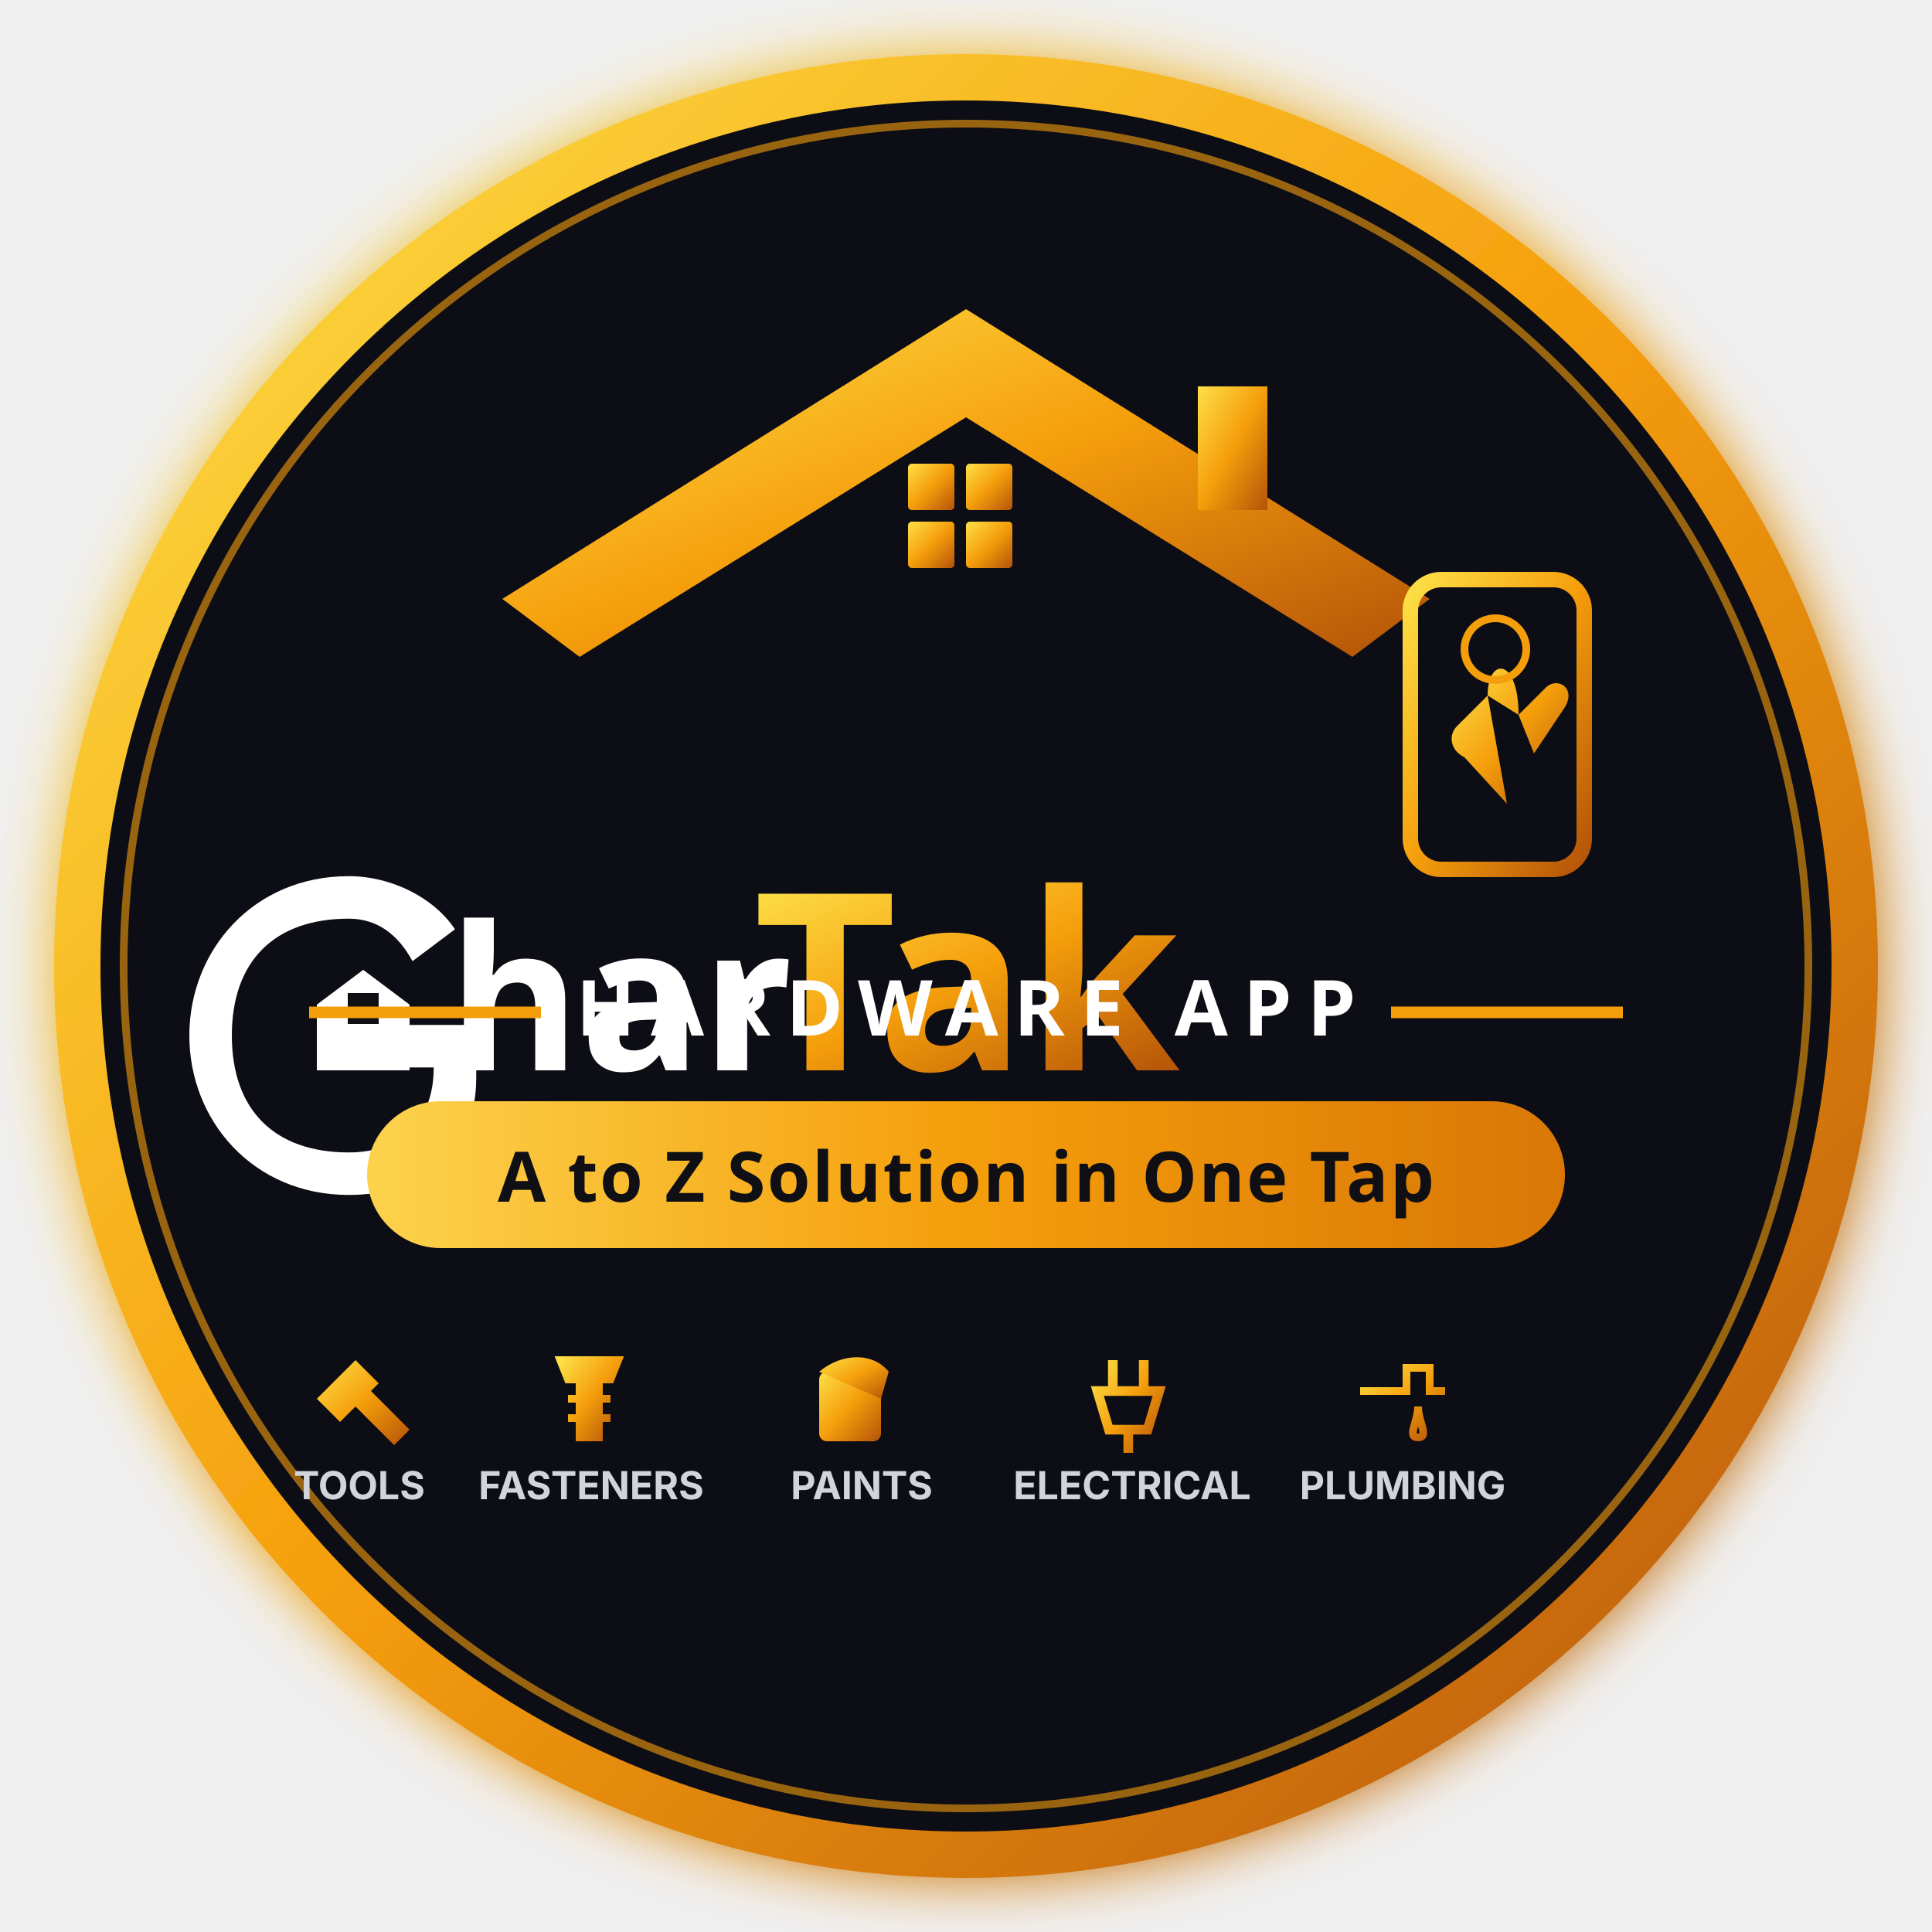
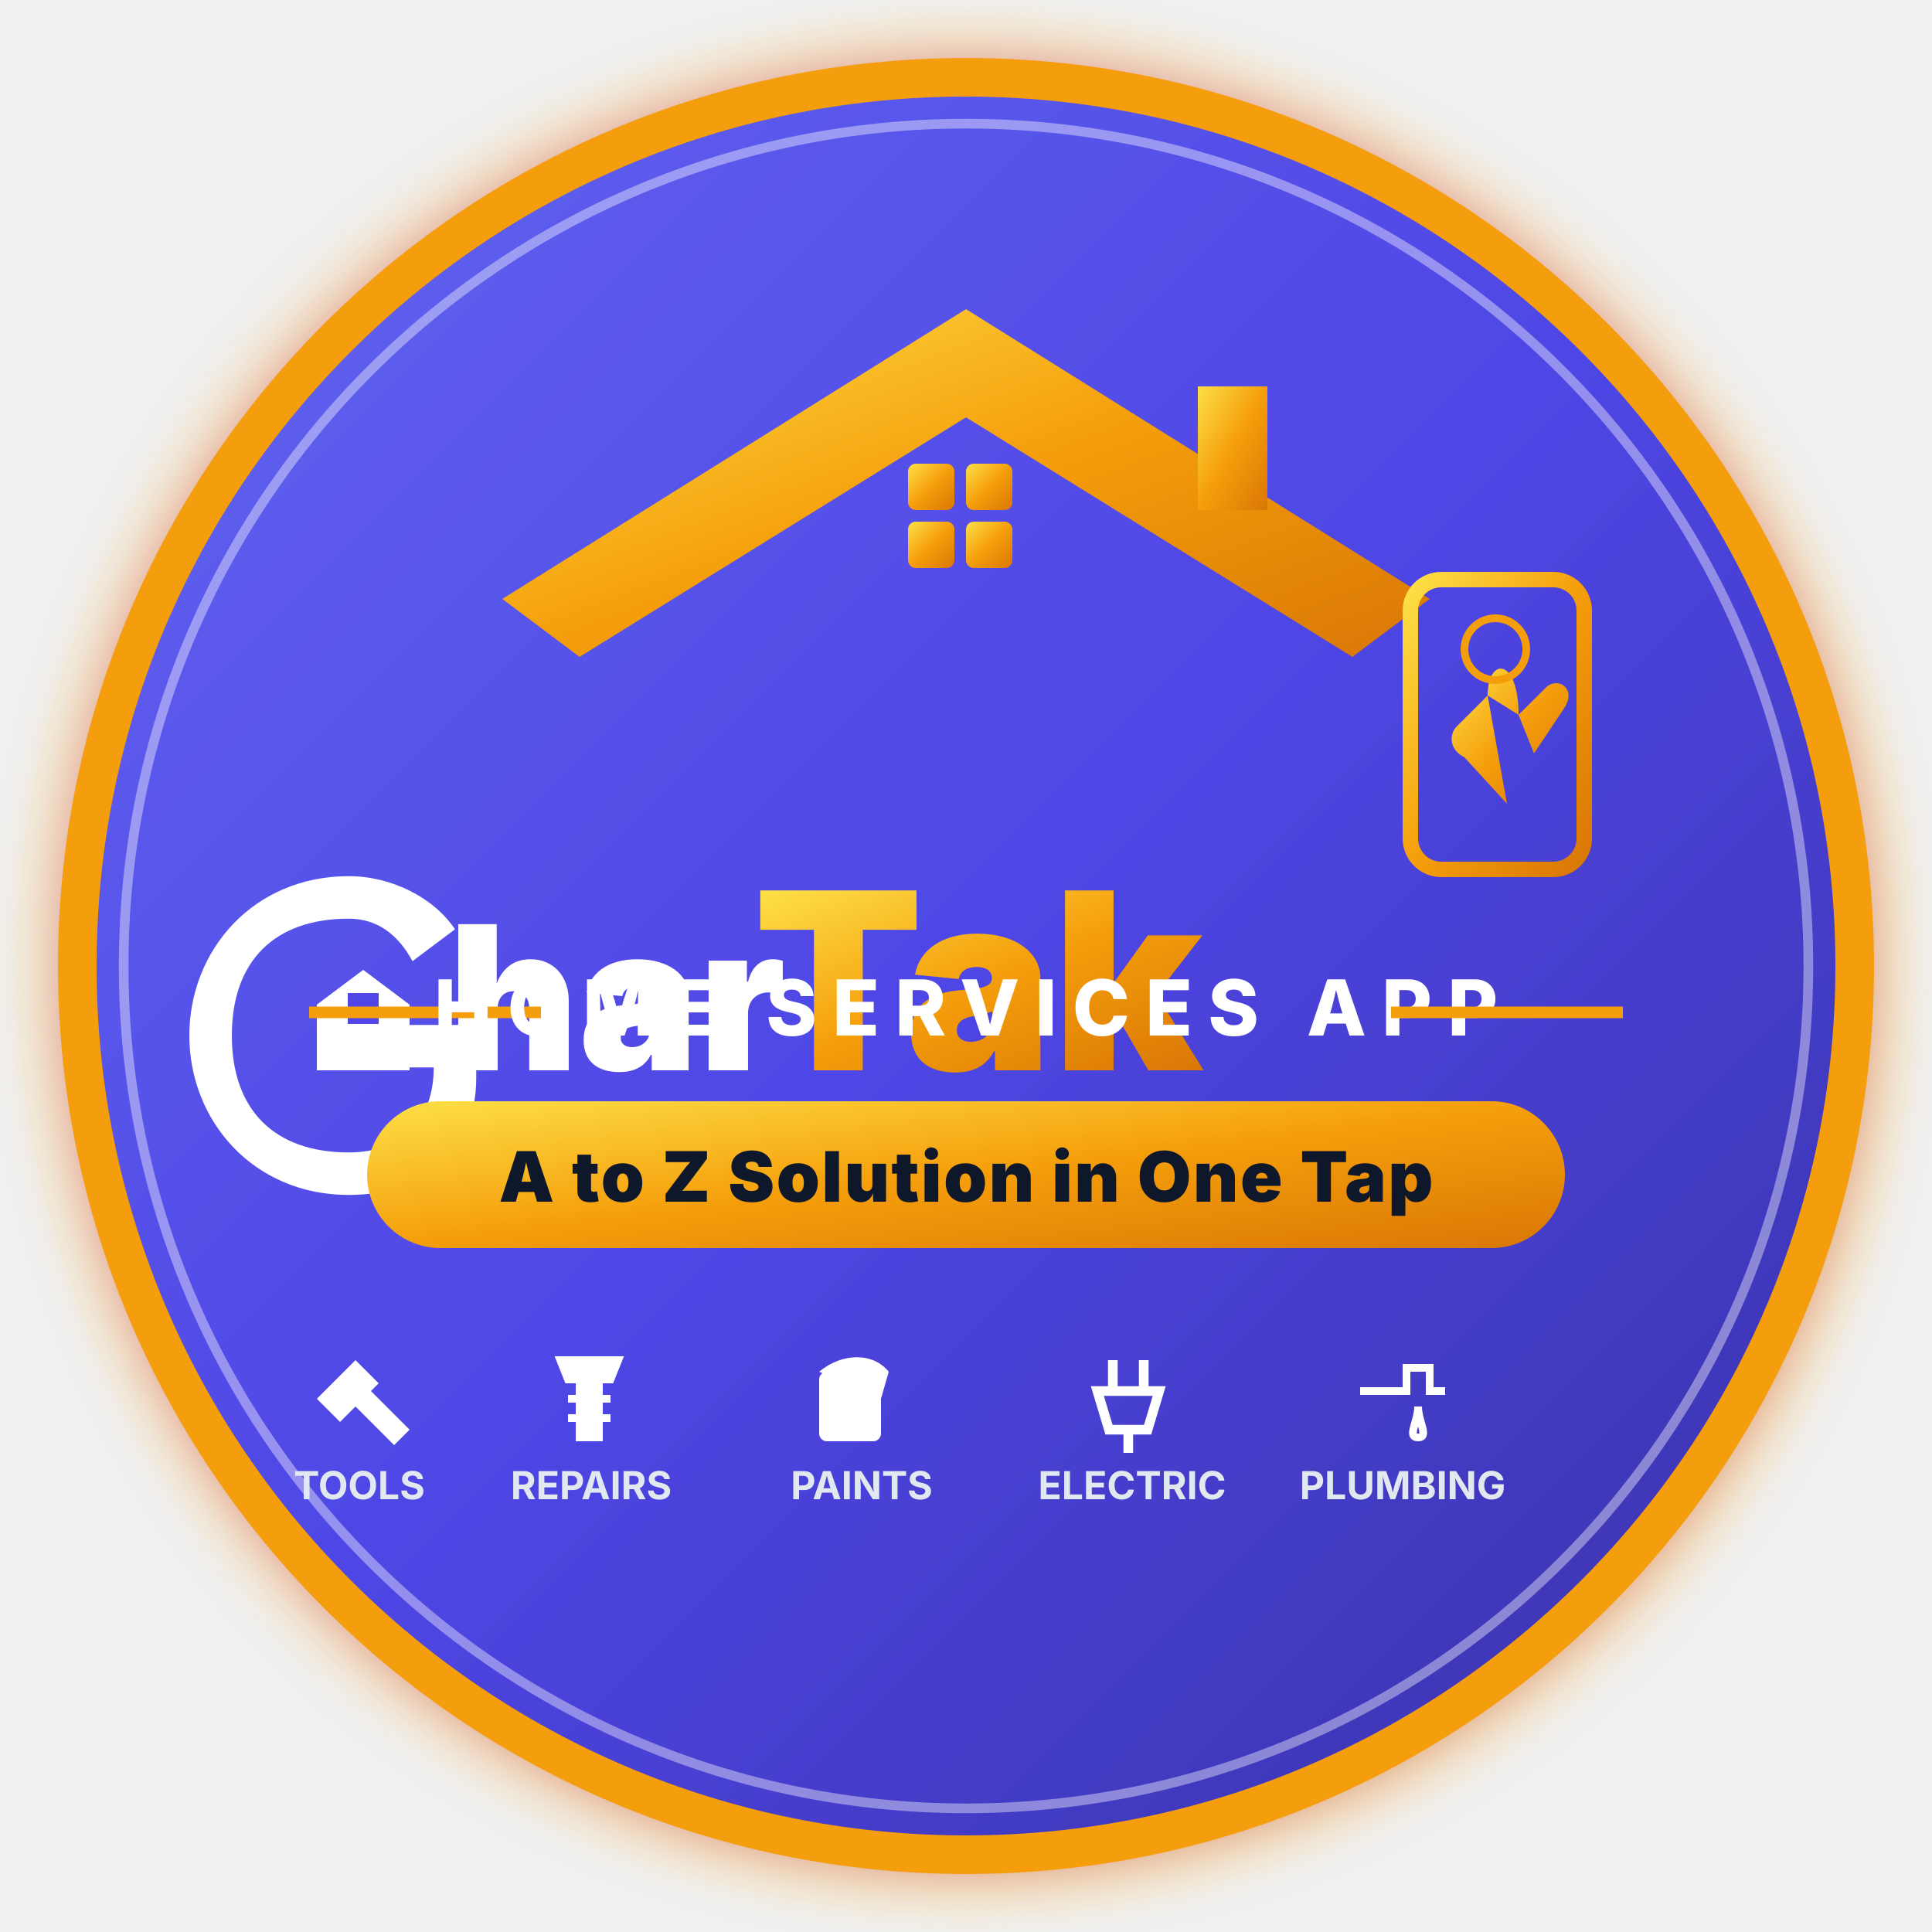
<svg xmlns="http://www.w3.org/2000/svg" viewBox="0 0 500 500" width="100%" height="100%">
  <defs>
+     <linearGradient id="indigoGrad" x1="0%" y1="0%" x2="100%" y2="100%">
+       <stop offset="0%" stop-color="#6366F1" />
+       <stop offset="50%" stop-color="#4F46E5" />
+       <stop offset="100%" stop-color="#3730A3" />
+     </linearGradient>
    <linearGradient id="goldGrad" x1="0%" y1="0%" x2="100%" y2="100%">
      <stop offset="0%" stop-color="#FDE047" />
      <stop offset="50%" stop-color="#F59E0B" />
-       <stop offset="100%" stop-color="#B45309" />
+       <stop offset="100%" stop-color="#D97706" />
    </linearGradient>
    <linearGradient id="badgeGrad" x1="0%" y1="0%" x2="100%" y2="0%">
-       <stop offset="0%" stop-color="#FCD34D" />
-       <stop offset="50%" stop-color="#F59E0B" />
-       <stop offset="100%" stop-color="#D97706" />
+       <stop offset="0%" stop-color="#4F46E5" />
+       <stop offset="100%" stop-color="#3730A3" />
    </linearGradient>
    <filter id="glow" x="-20%" y="-20%" width="140%" height="140%">
      <feGaussianBlur stdDeviation="8" result="blur" />
      <feComposite in="SourceGraphic" in2="blur" operator="over" />
    </filter>
  </defs>
-   <circle cx="250" cy="250" r="230" fill="#0F0F14" stroke="url(#goldGrad)" stroke-width="12" filter="url(#glow)" />
-   <circle cx="250" cy="250" r="218" fill="none" stroke="#F59E0B" stroke-width="2" opacity="0.6" />
+   <circle cx="250" cy="250" r="230" fill="url(#indigoGrad)" stroke="#F59E0B" stroke-width="10" filter="url(#glow)" />
+   <circle cx="250" cy="250" r="218" fill="none" stroke="#FFFFFF" stroke-width="2.5" opacity="0.4" />
  <path d="M 130 155 L 250 80 L 370 155 L 350 170 L 250 108 L 150 170 Z" fill="url(#goldGrad)" />
  <rect x="310" y="100" width="18" height="32" fill="url(#goldGrad)" />
  <g fill="url(#goldGrad)" transform="translate(235, 120)">
-     <rect x="0" y="0" width="12" height="12" rx="1" />
-     <rect x="15" y="0" width="12" height="12" rx="1" />
-     <rect x="0" y="15" width="12" height="12" rx="1" />
-     <rect x="15" y="15" width="12" height="12" rx="1" />
+     <rect x="0" y="0" width="12" height="12" rx="2" />
+     <rect x="15" y="0" width="12" height="12" rx="2" />
+     <rect x="0" y="15" width="12" height="12" rx="2" />
+     <rect x="15" y="15" width="12" height="12" rx="2" />
  </g>
  <g transform="translate(60, 235)">
    <path d="M 55 5 C 20 5 0 25 0 60 C 0 95 20 115 55 115 C 80 115 95 100 95 75 L 55 75 L 55 55 L 115 55 L 115 80 C 115 115 90 135 55 135 C 10 135 -20 100 -20 60 C -20 20 10 -15 55 -15 C 75 -15 95 -5 105 10 L 85 25 C 78 12 68 5 55 5 Z" fill="#FFFFFF" transform="scale(0.55)" />
    <path d="M 22 25 L 34 16 L 46 25 L 46 42 L 22 42 Z" fill="#FFFFFF" />
-     <rect x="30" y="22" width="8" height="8" fill="#0F0F14" />
-     <text x="56" y="42" font-family="'Outfit', sans-serif" font-weight="900" font-size="52" fill="#FFFFFF">har</text>
-     <text x="135" y="42" font-family="'Outfit', sans-serif" font-weight="900" font-size="64" fill="url(#goldGrad)">Tak</text>
+     <rect x="30" y="22" width="8" height="8" fill="#4F46E5" />
+     <text x="56" y="42" font-family="'Outfit', 'Inter', sans-serif" font-weight="900" font-size="52" fill="#FFFFFF">har</text>
+     <text x="135" y="42" font-family="'Outfit', 'Inter', sans-serif" font-weight="900" font-size="64" fill="url(#goldGrad)">Tak</text>
  </g>
  <g transform="translate(365, 150)" stroke="url(#goldGrad)" stroke-width="4" fill="none">
    <rect x="0" y="0" width="45" height="75" rx="8" />
    <path d="M 20 30 C 20 20 28 20 28 35 M 28 35 L 35 28 C 38 25 43 28 40 33 L 32 45 M 20 30 L 12 38 C 10 40 10 44 14 46 L 25 58" fill="url(#goldGrad)" stroke="none" />
    <circle cx="22" cy="18" r="8" stroke="#F59E0B" stroke-width="2" />
  </g>
  <line x1="80" y1="262" x2="140" y2="262" stroke="#F59E0B" stroke-width="3" />
-   <text x="250" y="268" font-family="'Outfit', sans-serif" font-weight="800" font-size="20" fill="#FFFFFF" text-anchor="middle" letter-spacing="4">HARDWARE APP</text>
+   <text x="250" y="268" font-family="'Outfit', 'Inter', sans-serif" font-weight="800" font-size="20" fill="#FFFFFF" text-anchor="middle" letter-spacing="4">HOME SERVICES APP</text>
  <line x1="360" y1="262" x2="420" y2="262" stroke="#F59E0B" stroke-width="3" />
-   <rect x="95" y="285" width="310" height="38" rx="19" fill="url(#badgeGrad)" />
-   <text x="250" y="311" font-family="'Outfit', sans-serif" font-weight="900" font-size="18" fill="#0F0F14" text-anchor="middle" letter-spacing="0.5">A to Z Solution in One Tap</text>
-   <g transform="translate(80, 350)" fill="url(#goldGrad)" font-family="'Inter', sans-serif" font-size="10" font-weight="700">
+   <rect x="95" y="285" width="310" height="38" rx="19" fill="url(#goldGrad)" />
+   <text x="250" y="311" font-family="'Outfit', 'Inter', sans-serif" font-weight="900" font-size="18" fill="#0F172A" text-anchor="middle" letter-spacing="0.5">A to Z Solution in One Tap</text>
+   <g transform="translate(80, 350)" fill="#FFFFFF" font-family="'Inter', sans-serif" font-size="10" font-weight="700">
    <g transform="translate(0, 0)">
      <path d="M 12 2 L 18 8 L 8 18 L 2 12 Z M 16 10 L 26 20 L 22 24 L 12 14 Z" />
-       <text x="13" y="38" fill="#D1D5DB" text-anchor="middle">TOOLS</text>
+       <text x="13" y="38" fill="#E2E8F0" text-anchor="middle">TOOLS</text>
    </g>
    <g transform="translate(60, 0)">
-       <path d="M 5 2 L 20 2 L 18 7 L 7 7 Z M 10 7 L 15 7 L 15 22 L 10 22 Z M 7 12 L 18 12 M 7 17 L 18 17" stroke="url(#goldGrad)" stroke-width="2" />
-       <text x="13" y="38" fill="#D1D5DB" text-anchor="middle">FASTENERS</text>
+       <path d="M 5 2 L 20 2 L 18 7 L 7 7 Z M 10 7 L 15 7 L 15 22 L 10 22 Z M 7 12 L 18 12 M 7 17 L 18 17" stroke="#FFFFFF" stroke-width="2" />
+       <text x="13" y="38" fill="#E2E8F0" text-anchor="middle">REPAIRS</text>
    </g>
    <g transform="translate(130, 0)">
      <rect x="2" y="5" width="16" height="18" rx="2" />
      <path d="M 2 5 C 8 0 16 0 20 5 L 18 12 Z" />
-       <text x="13" y="38" fill="#D1D5DB" text-anchor="middle">PAINTS</text>
+       <text x="13" y="38" fill="#E2E8F0" text-anchor="middle">PAINTS</text>
    </g>
    <g transform="translate(200, 0)">
-       <path d="M 8 2 L 8 10 M 16 2 L 16 10 M 4 10 L 20 10 L 17 20 L 7 20 Z M 12 20 L 12 26" stroke="url(#goldGrad)" stroke-width="2.5" fill="none" />
-       <text x="13" y="38" fill="#D1D5DB" text-anchor="middle">ELECTRICAL</text>
+       <path d="M 8 2 L 8 10 M 16 2 L 16 10 M 4 10 L 20 10 L 17 20 L 7 20 Z M 12 20 L 12 26" stroke="#FFFFFF" stroke-width="2.5" fill="none" />
+       <text x="13" y="38" fill="#E2E8F0" text-anchor="middle">ELECTRIC</text>
    </g>
    <g transform="translate(270, 0)">
-       <path d="M 2 10 L 14 10 L 14 4 L 20 4 L 20 10 L 24 10 M 17 14 C 17 18 14 22 17 22 C 20 22 17 18 17 14 Z" stroke="url(#goldGrad)" stroke-width="2" fill="none" />
-       <text x="13" y="38" fill="#D1D5DB" text-anchor="middle">PLUMBING</text>
+       <path d="M 2 10 L 14 10 L 14 4 L 20 4 L 20 10 L 24 10 M 17 14 C 17 18 14 22 17 22 C 20 22 17 18 17 14 Z" stroke="#FFFFFF" stroke-width="2" fill="none" />
+       <text x="13" y="38" fill="#E2E8F0" text-anchor="middle">PLUMBING</text>
    </g>
  </g>
</svg>
